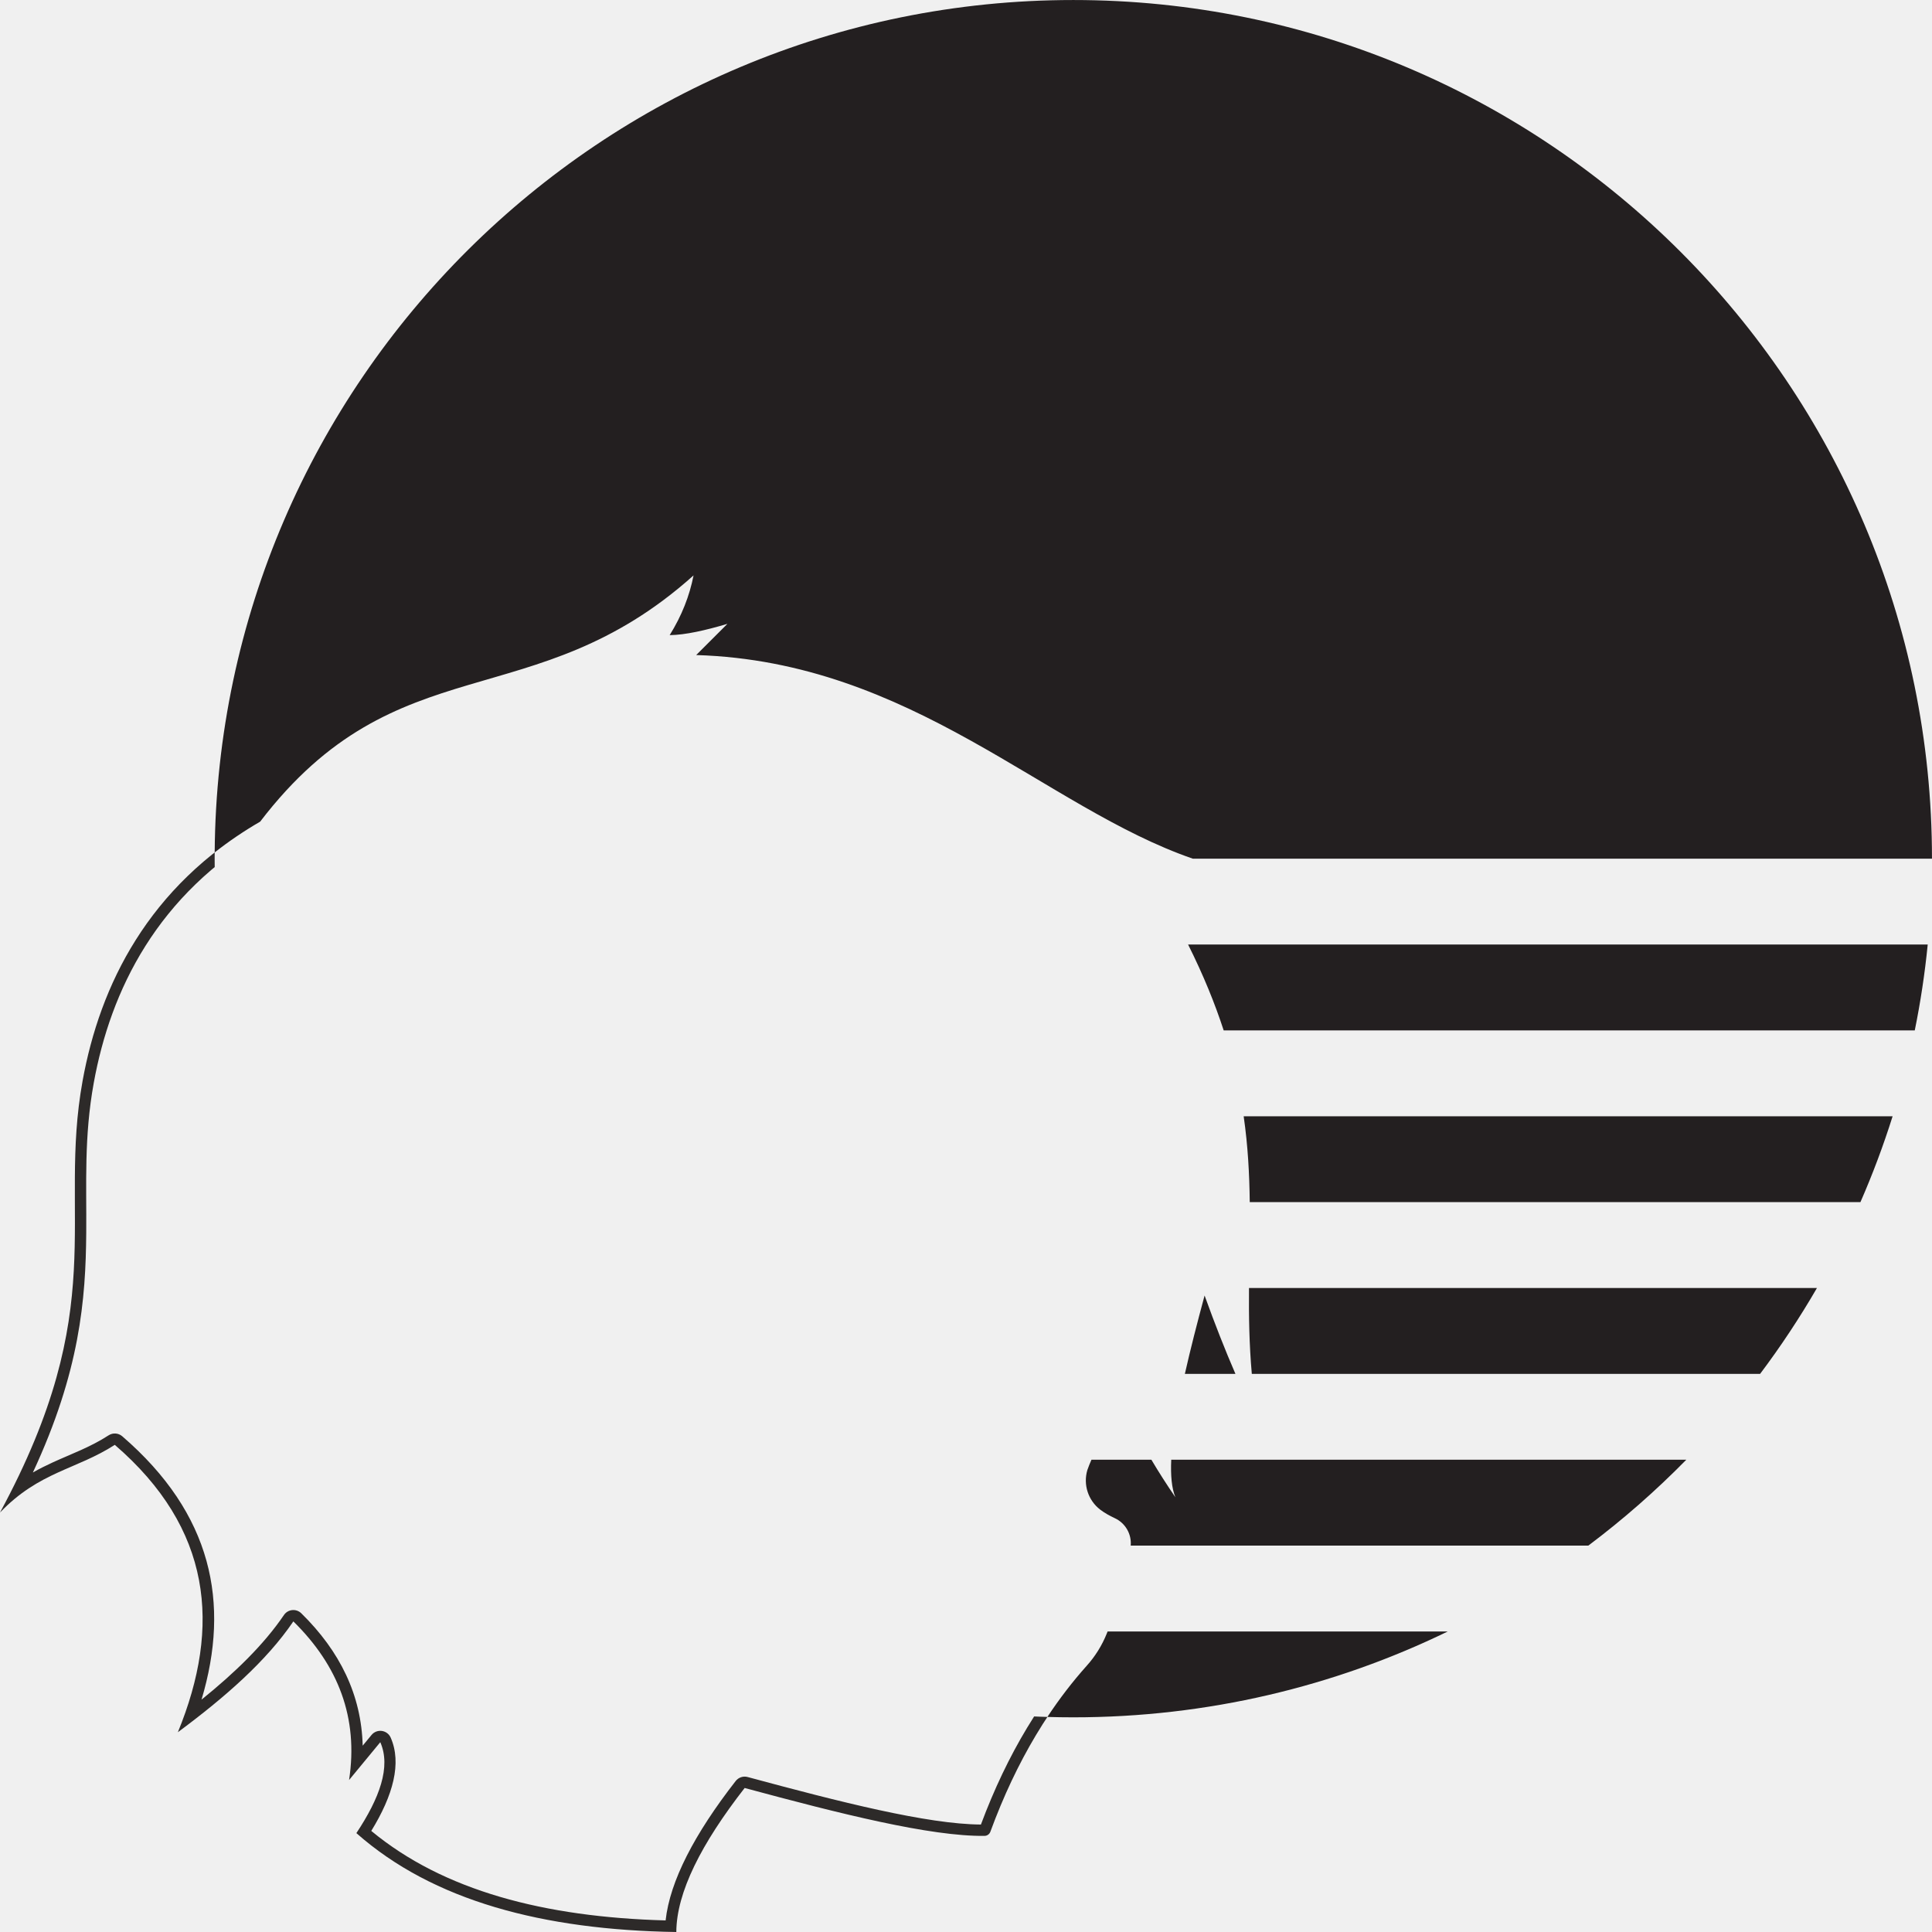
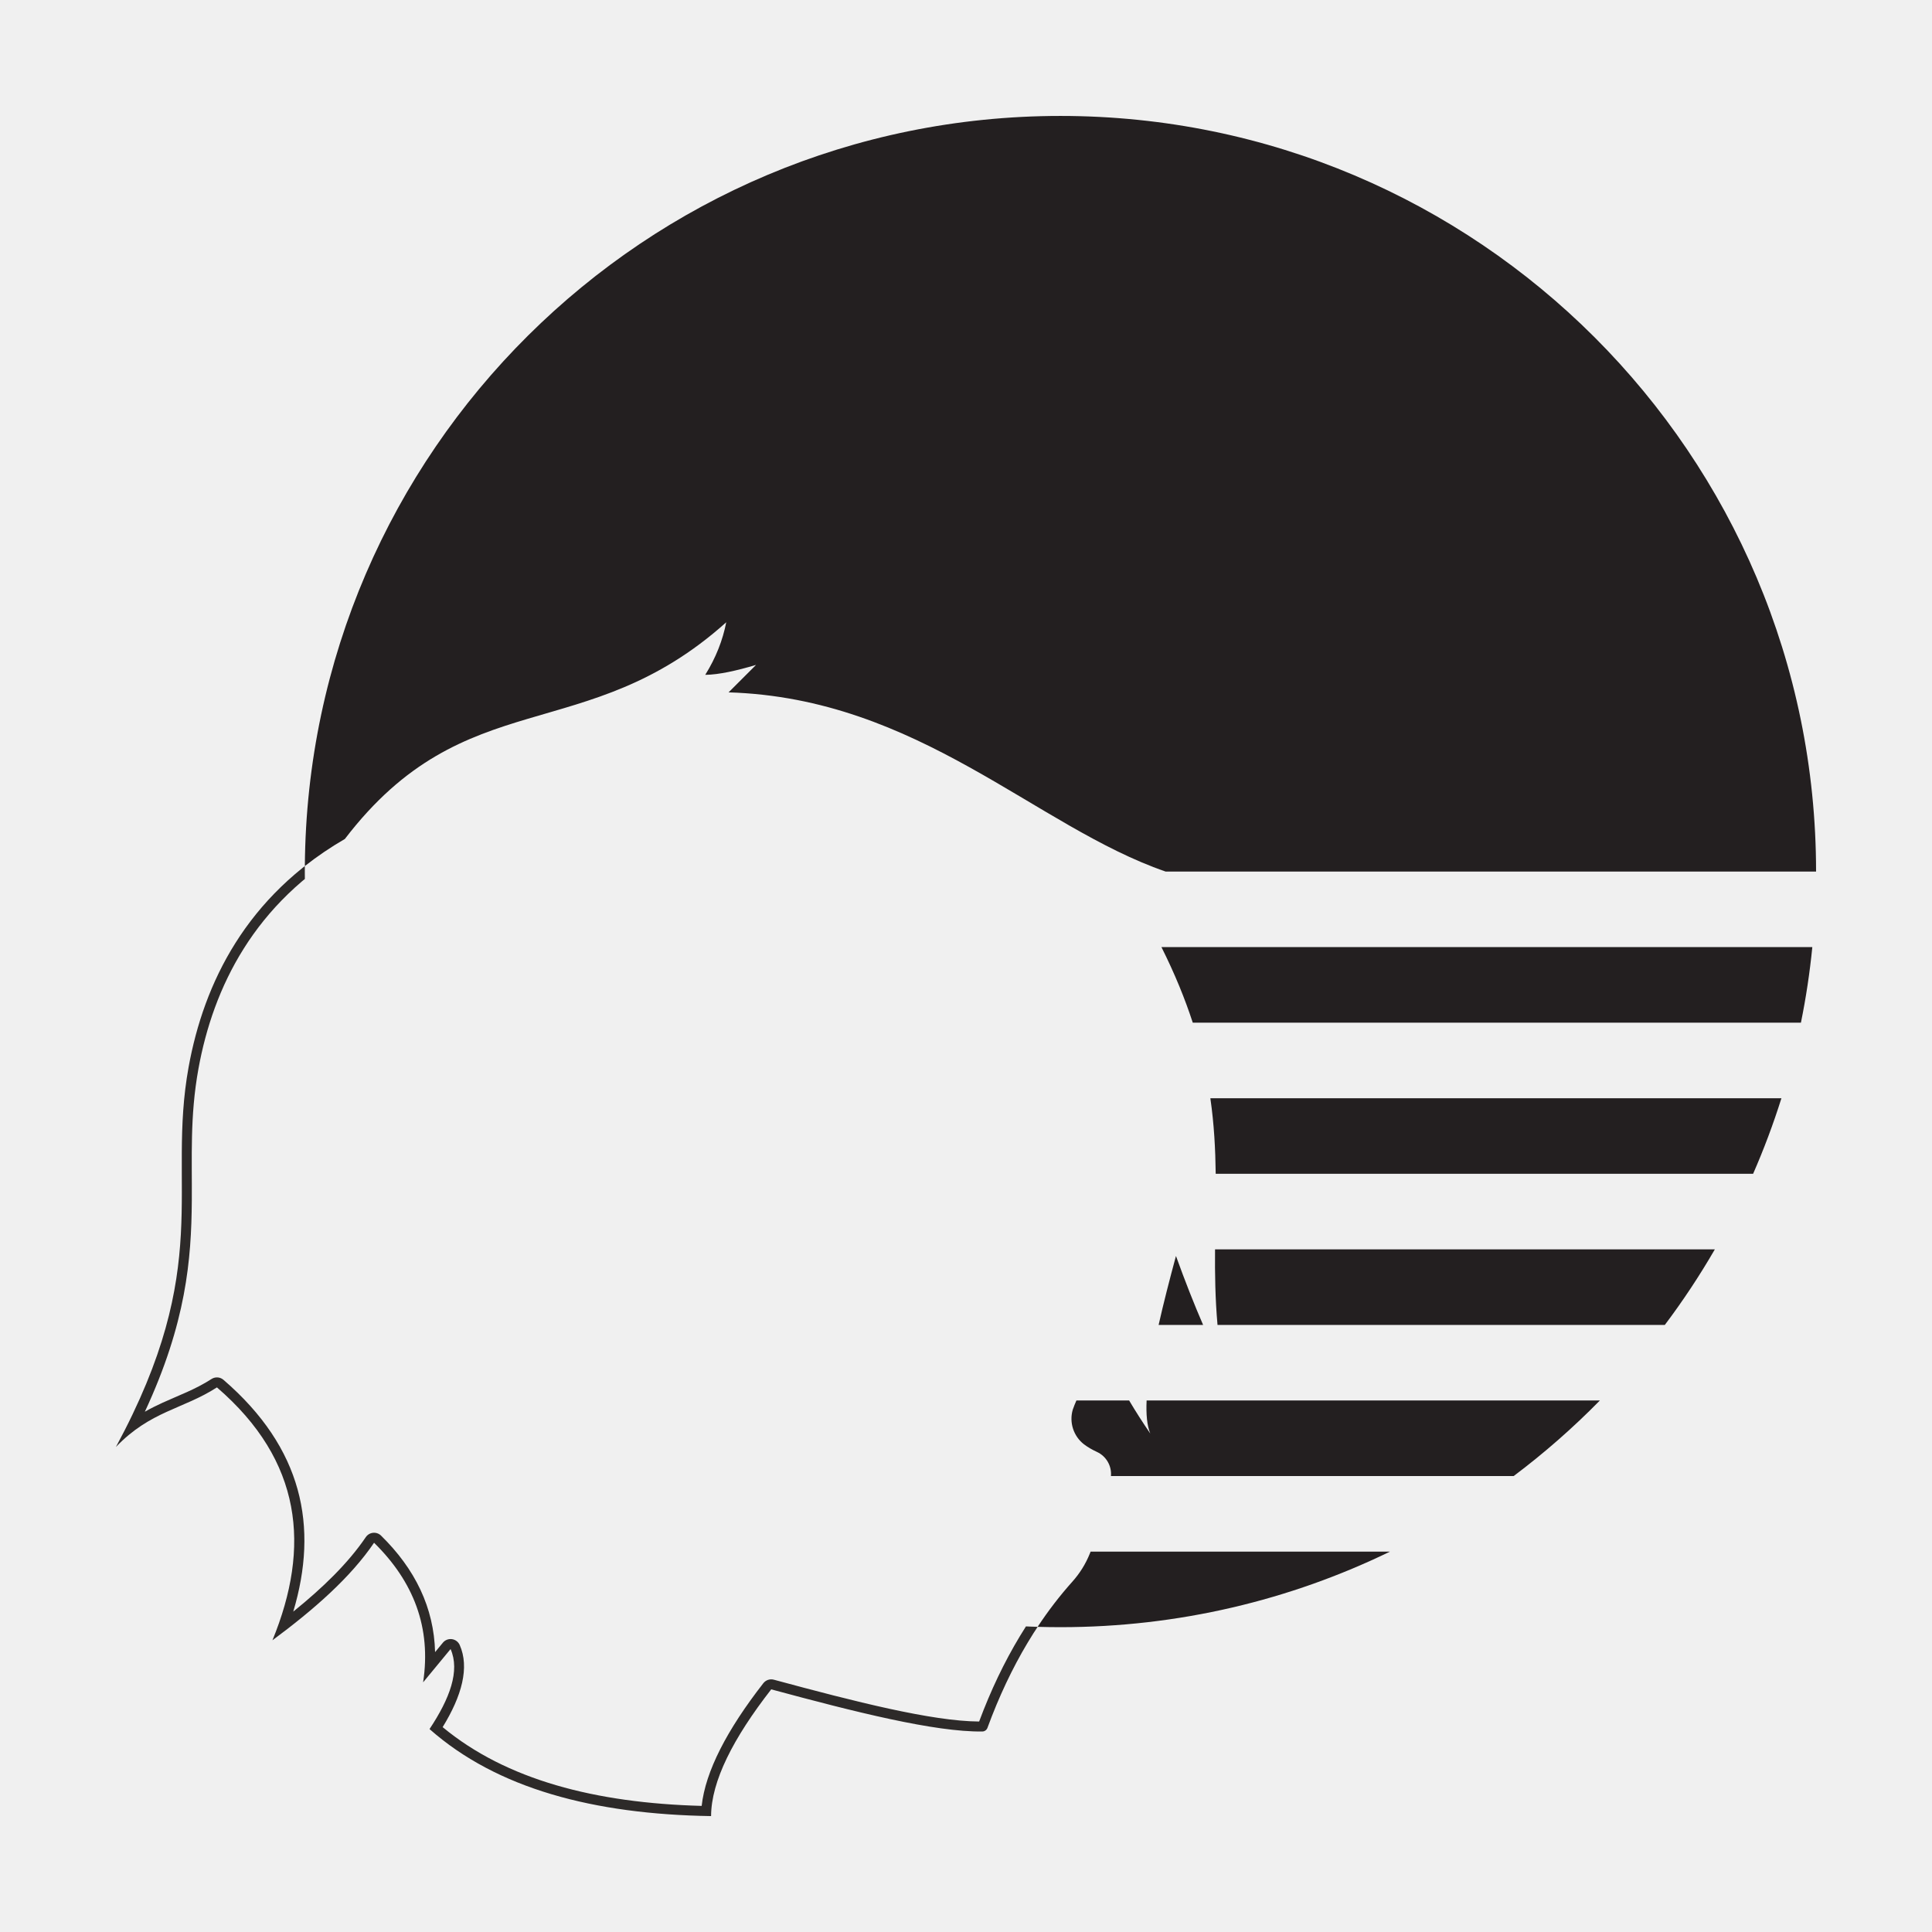
- <svg xmlns="http://www.w3.org/2000/svg" width="100%" height="100%" viewBox="0 0 1063 1063" version="1.1" xml:space="preserve" style="fill-rule:evenodd;clip-rule:evenodd;stroke-linejoin:round;stroke-miterlimit:2;">
-   <g transform="matrix(1,0,0,1,-1365.73,-1162.07)">
-     <g transform="matrix(1,0,0,1,219.149,58.904)">
-       <g transform="matrix(1.86198,0,0,1.75621,-2210.19,2672.75)">
-         <g transform="matrix(1.01492,0,0,1.07604,37.3408,-893.728)">
-           <path d="M2161.03,475C2128.07,491.015 2091.08,500 2052,500C2049.47,500 2046.96,499.962 2044.45,499.888C2047.97,494.551 2051.78,489.605 2055.85,485.046C2058.37,482.258 2060.37,479.047 2061.76,475.562C2061.83,475.375 2061.91,475.187 2061.98,475L2161.03,475ZM2230.47,425C2221.61,434.029 2212.08,442.39 2201.95,450L2068.71,450C2069,446.635 2067.15,443.429 2064.06,442.008C2062.5,441.284 2061.06,440.464 2059.79,439.502C2056.31,436.802 2054.84,432.249 2056.08,428.023C2056.43,427.026 2056.83,426.018 2057.28,425L2074.73,425C2076.89,428.643 2079.22,432.287 2081.72,435.93C2080.65,433.331 2080.3,429.605 2080.51,425L2230.47,425ZM2268.51,375C2263.49,383.676 2257.96,392.023 2251.96,400L2103.97,400C2103.2,391.32 2103.08,383.083 2103.15,375L2268.51,375ZM2290.54,325C2287.85,333.539 2284.72,341.882 2281.17,350L2103.37,350C2103.27,341.908 2102.85,333.671 2101.6,325L2290.54,325ZM2300.76,275C2299.92,283.464 2298.66,291.805 2296.99,300L2095.78,300C2093.23,292.172 2089.87,283.889 2085.42,275L2300.76,275ZM1802.01,248.183C1802.99,111.039 1914.63,0 2052,0C2189.98,0 2302,112.021 2302,250L2086.79,250C2043.72,235.143 2005.06,192.629 1942.2,190.713L1951.29,181.63C1944.88,183.531 1939.04,184.862 1934.48,184.915C1938.01,179.253 1940.27,173.45 1941.43,167.524C1894.78,209.32 1855.27,186.92 1815.25,239.215C1810.44,242.002 1806.04,245.003 1802.01,248.183ZM2084.48,400C2086.08,392.887 2088.06,385.181 2090.22,377.186C2093.22,385.506 2096.2,393.07 2099.2,400L2084.48,400Z" style="fill:rgb(35,31,32);" />
+ <svg xmlns="http://www.w3.org/2000/svg" viewBox="0 0 100 100" style="fill-rule:evenodd;clip-rule:evenodd;stroke-linejoin:round;stroke-miterlimit:2">
+   <style>#dark{display:none}@media (prefers-color-scheme:dark){#light{display:none}#dark{display:inline}}</style>
+   <g id="light" transform="translate(6 6) scale(0.082785)">
+     <g transform="matrix(1,0,0,1,-1365.73,-1162.07)">
+       <g transform="matrix(1,0,0,1,219.149,58.904)">
+         <g transform="matrix(1.86198,0,0,1.75621,-2210.19,2672.75)">
+           <g transform="matrix(1.01492,0,0,1.07604,37.3408,-893.728)">
+             <path d="M2161.03,475C2128.07,491.015 2091.08,500 2052,500C2049.47,500 2046.96,499.962 2044.45,499.888C2047.97,494.551 2051.78,489.605 2055.85,485.046C2058.37,482.258 2060.37,479.047 2061.76,475.562C2061.83,475.375 2061.91,475.187 2061.98,475L2161.03,475ZM2230.47,425C2221.61,434.029 2212.08,442.39 2201.95,450L2068.71,450C2069,446.635 2067.15,443.429 2064.06,442.008C2062.5,441.284 2061.06,440.464 2059.79,439.502C2056.31,436.802 2054.84,432.249 2056.08,428.023C2056.43,427.026 2056.83,426.018 2057.28,425L2074.73,425C2076.89,428.643 2079.22,432.287 2081.72,435.93C2080.65,433.331 2080.3,429.605 2080.51,425L2230.47,425ZM2268.51,375C2263.49,383.676 2257.96,392.023 2251.96,400L2103.97,400C2103.2,391.32 2103.08,383.083 2103.15,375L2268.51,375ZM2290.54,325C2287.85,333.539 2284.72,341.882 2281.17,350L2103.37,350C2103.27,341.908 2102.85,333.671 2101.6,325L2290.54,325ZM2300.76,275C2299.92,283.464 2298.66,291.805 2296.99,300L2095.78,300C2093.23,292.172 2089.87,283.889 2085.42,275L2300.76,275ZM1802.01,248.183C1802.99,111.039 1914.63,0 2052,0C2189.98,0 2302,112.021 2302,250L2086.79,250C2043.72,235.143 2005.06,192.629 1942.2,190.713L1951.29,181.63C1944.88,183.531 1939.04,184.862 1934.48,184.915C1938.01,179.253 1940.27,173.45 1941.43,167.524C1894.78,209.32 1855.27,186.92 1815.25,239.215C1810.44,242.002 1806.04,245.003 1802.01,248.183ZM2084.48,400C2086.08,392.887 2088.06,385.181 2090.22,377.186C2093.22,385.506 2096.2,393.07 2099.2,400L2084.48,400Z" style="fill:rgb(35,31,32);" />
+           </g>
+           <g transform="matrix(1.26865,0,0,1.34506,-641.718,-794.99)">
+             <clipPath id="light_clip1">
+               <path d="M2426.86,-123.408L2426.86,376.592L1926.86,376.592L1926.86,-123.408L2426.86,-123.408ZM2176.86,-73.408C2066.48,-73.408 1976.86,16.209 1976.86,126.592C1976.86,236.975 2066.48,326.592 2176.86,326.592C2287.24,326.592 2376.86,236.975 2376.86,126.592C2376.86,16.209 2287.24,-73.408 2176.86,-73.408Z" />
+             </clipPath>
+             <g clip-path="url(#light_clip1)">
+               <path d="M2209.76,128.167C2205.92,129.223 2201.68,129.995 2196.15,129.868C2198.71,132.114 2201.55,134.409 2205.12,136.824C2202.24,135.312 2199.44,134.108 2197.24,134.969C2229.29,189.165 2212.49,215.833 2219.96,258.177C2215.79,249.729 2211.61,239.955 2207.44,228.341C2201.73,249.426 2197.62,267.998 2200.64,275.336C2195.83,268.328 2191.81,261.32 2188.58,254.312C2183.91,260.626 2180.35,266.72 2179.28,272.317C2179.19,272.798 2179.25,273.294 2179.45,273.74C2181.21,277.571 2184.83,279.815 2189.36,281.265C2190.17,281.523 2190.7,282.308 2190.62,283.155C2189.73,292.996 2186.97,301.974 2183.22,310.497C2182.89,311.256 2182.43,311.951 2181.85,312.551C2171.72,323.244 2163.58,336.767 2157.54,353.241C2157.33,353.805 2156.8,354.186 2156.2,354.202C2143.62,354.362 2122.49,349.041 2100.31,343.046C2090.23,355.987 2084.44,367.345 2084.39,376.592C2053.35,376.11 2027.72,369.343 2009.87,353.558C2015.26,345.441 2017.97,338.122 2015.44,332.38L2008.17,341.191C2010.38,326.699 2005.65,314.515 1995.19,304.244C1988.94,313.455 1979.29,321.907 1968.29,330.061C1978.44,305.322 1976.17,282.586 1953.6,263.124C1944.63,268.906 1936,269.35 1926.86,278.892C1952.83,230.922 1940.31,210.289 1946.1,178.347C1950.14,156.069 1961.37,133.093 1987.46,117.964C2019.47,76.128 2051.08,94.049 2088.41,60.612C2087.48,65.352 2085.67,69.995 2082.84,74.525C2086.49,74.482 2091.16,73.417 2096.29,71.897L2089.02,79.162C2141.76,80.77 2173.21,118.101 2209.76,128.167ZM2195.6,132.889C2195.2,132.543 2194.8,132.199 2194.41,131.855C2193.57,131.121 2193.28,129.942 2193.69,128.906C2194.09,127.87 2195.1,127.197 2196.22,127.223C2197.12,127.243 2198,127.239 2198.84,127.211C2184.1,121.219 2169.8,111.668 2154.15,102.794C2135.48,92.199 2114.83,82.596 2088.94,81.807C2087.89,81.775 2086.95,81.119 2086.56,80.138C2086.18,79.156 2086.41,78.038 2087.15,77.291L2087.76,76.683C2085.99,76.98 2084.35,77.153 2082.87,77.17C2081.9,77.182 2081.01,76.665 2080.53,75.822C2080.06,74.979 2080.08,73.944 2080.6,73.124C2081.58,71.546 2082.43,69.953 2083.16,68.347C2066.8,80.643 2051.5,84.27 2036.69,88.674C2020.59,93.464 2005.12,99.244 1989.56,119.572C1989.35,119.848 1989.09,120.079 1988.79,120.253C1963.48,134.924 1952.62,157.217 1948.7,178.819C1946.41,191.433 1947.04,202.261 1946.95,213.743C1946.83,229.289 1945.48,246.002 1934.52,269.564C1936.08,268.672 1937.64,267.904 1939.19,267.193C1943.5,265.218 1947.8,263.717 1952.17,260.899C1953.16,260.264 1954.44,260.354 1955.33,261.12C1976.28,279.186 1980.54,299.941 1973.8,322.473C1981.56,316.205 1988.28,309.712 1993,302.76C1993.44,302.11 1994.14,301.69 1994.92,301.612C1995.71,301.534 1996.48,301.807 1997.04,302.356C2006.07,311.215 2011.04,321.423 2011.34,333.192L2013.4,330.697C2013.98,329.988 2014.89,329.633 2015.8,329.759C2016.71,329.884 2017.49,330.472 2017.86,331.311C2020.48,337.242 2018.43,344.773 2013.34,353.045C2030.18,366.989 2053.69,373.133 2081.9,373.893C2082.9,364.728 2088.63,353.726 2098.22,341.42C2098.88,340.58 2099.97,340.214 2101,340.492C2122.44,346.286 2142.87,351.491 2155.34,351.56C2161.49,335.062 2169.72,321.498 2179.93,310.731L2179.94,310.725C2180.3,310.347 2180.59,309.908 2180.8,309.429C2184.35,301.353 2187,292.857 2187.93,283.576C2182.91,281.864 2179.03,279.152 2177.05,274.844L2177.04,274.827L2176.63,273.367L2176.67,271.851L2176.68,271.819C2177.81,265.899 2181.52,259.419 2186.45,252.74C2187.01,251.987 2187.92,251.585 2188.85,251.68C2189.78,251.776 2190.59,252.356 2190.98,253.205C2192.78,257.104 2194.82,261.003 2197.12,264.901C2197.2,263.777 2197.31,262.602 2197.46,261.38C2198.55,252.322 2201.42,240.442 2204.89,227.65C2205.19,226.534 2206.18,225.744 2207.33,225.697C2208.49,225.651 2209.54,226.359 2209.93,227.446C2211.76,232.551 2213.6,237.297 2215.43,241.729C2214.85,231.442 2215.25,221.83 2215.32,212.106C2215.46,190.466 2213.85,168.258 2194.96,136.316C2194.56,135.648 2194.48,134.84 2194.74,134.106C2194.9,133.621 2195.2,133.2 2195.6,132.889Z" style="fill:rgb(45,42,41);" />
+             </g>
+           </g>
        </g>
-         <g transform="matrix(1.26865,0,0,1.34506,-641.718,-794.99)">
-           <clipPath id="_clip1">
-             <path d="M2426.86,-123.408L2426.86,376.592L1926.86,376.592L1926.86,-123.408L2426.86,-123.408ZM2176.86,-73.408C2066.48,-73.408 1976.86,16.209 1976.86,126.592C1976.86,236.975 2066.48,326.592 2176.86,326.592C2287.24,326.592 2376.86,236.975 2376.86,126.592C2376.86,16.209 2287.24,-73.408 2176.86,-73.408Z" />
-           </clipPath>
-           <g clip-path="url(#_clip1)">
-             <path d="M2209.76,128.167C2205.92,129.223 2201.68,129.995 2196.15,129.868C2198.71,132.114 2201.55,134.409 2205.12,136.824C2202.24,135.312 2199.44,134.108 2197.24,134.969C2229.29,189.165 2212.49,215.833 2219.96,258.177C2215.79,249.729 2211.61,239.955 2207.44,228.341C2201.73,249.426 2197.62,267.998 2200.64,275.336C2195.83,268.328 2191.81,261.32 2188.58,254.312C2183.91,260.626 2180.35,266.72 2179.28,272.317C2179.19,272.798 2179.25,273.294 2179.45,273.74C2181.21,277.571 2184.83,279.815 2189.36,281.265C2190.17,281.523 2190.7,282.308 2190.62,283.155C2189.73,292.996 2186.97,301.974 2183.22,310.497C2182.89,311.256 2182.43,311.951 2181.85,312.551C2171.72,323.244 2163.58,336.767 2157.54,353.241C2157.33,353.805 2156.8,354.186 2156.2,354.202C2143.62,354.362 2122.49,349.041 2100.31,343.046C2090.23,355.987 2084.44,367.345 2084.39,376.592C2053.35,376.11 2027.72,369.343 2009.87,353.558C2015.26,345.441 2017.97,338.122 2015.44,332.38L2008.17,341.191C2010.38,326.699 2005.65,314.515 1995.19,304.244C1988.94,313.455 1979.29,321.907 1968.29,330.061C1978.44,305.322 1976.17,282.586 1953.6,263.124C1944.63,268.906 1936,269.35 1926.86,278.892C1952.83,230.922 1940.31,210.289 1946.1,178.347C1950.14,156.069 1961.37,133.093 1987.46,117.964C2019.47,76.128 2051.08,94.049 2088.41,60.612C2087.48,65.352 2085.67,69.995 2082.84,74.525C2086.49,74.482 2091.16,73.417 2096.29,71.897L2089.02,79.162C2141.76,80.77 2173.21,118.101 2209.76,128.167ZM2195.6,132.889C2195.2,132.543 2194.8,132.199 2194.41,131.855C2193.57,131.121 2193.28,129.942 2193.69,128.906C2194.09,127.87 2195.1,127.197 2196.22,127.223C2197.12,127.243 2198,127.239 2198.84,127.211C2184.1,121.219 2169.8,111.668 2154.15,102.794C2135.48,92.199 2114.83,82.596 2088.94,81.807C2087.89,81.775 2086.95,81.119 2086.56,80.138C2086.18,79.156 2086.41,78.038 2087.15,77.291L2087.76,76.683C2085.99,76.98 2084.35,77.153 2082.87,77.17C2081.9,77.182 2081.01,76.665 2080.53,75.822C2080.06,74.979 2080.08,73.944 2080.6,73.124C2081.58,71.546 2082.43,69.953 2083.16,68.347C2066.8,80.643 2051.5,84.27 2036.69,88.674C2020.59,93.464 2005.12,99.244 1989.56,119.572C1989.35,119.848 1989.09,120.079 1988.79,120.253C1963.48,134.924 1952.62,157.217 1948.7,178.819C1946.41,191.433 1947.04,202.261 1946.95,213.743C1946.83,229.289 1945.48,246.002 1934.52,269.564C1936.08,268.672 1937.64,267.904 1939.19,267.193C1943.5,265.218 1947.8,263.717 1952.17,260.899C1953.16,260.264 1954.44,260.354 1955.33,261.12C1976.28,279.186 1980.54,299.941 1973.8,322.473C1981.56,316.205 1988.28,309.712 1993,302.76C1993.44,302.11 1994.14,301.69 1994.92,301.612C1995.71,301.534 1996.48,301.807 1997.04,302.356C2006.07,311.215 2011.04,321.423 2011.34,333.192L2013.4,330.697C2013.98,329.988 2014.89,329.633 2015.8,329.759C2016.71,329.884 2017.49,330.472 2017.86,331.311C2020.48,337.242 2018.43,344.773 2013.34,353.045C2030.18,366.989 2053.69,373.133 2081.9,373.893C2082.9,364.728 2088.63,353.726 2098.22,341.42C2098.88,340.58 2099.97,340.214 2101,340.492C2122.44,346.286 2142.87,351.491 2155.34,351.56C2161.49,335.062 2169.72,321.498 2179.93,310.731L2179.94,310.725C2180.3,310.347 2180.59,309.908 2180.8,309.429C2184.35,301.353 2187,292.857 2187.93,283.576C2182.91,281.864 2179.03,279.152 2177.05,274.844L2177.04,274.827L2176.63,273.367L2176.67,271.851L2176.68,271.819C2177.81,265.899 2181.52,259.419 2186.45,252.74C2187.01,251.987 2187.92,251.585 2188.85,251.68C2189.78,251.776 2190.59,252.356 2190.98,253.205C2192.78,257.104 2194.82,261.003 2197.12,264.901C2197.2,263.777 2197.31,262.602 2197.46,261.38C2198.55,252.322 2201.42,240.442 2204.89,227.65C2205.19,226.534 2206.18,225.744 2207.33,225.697C2208.49,225.651 2209.54,226.359 2209.93,227.446C2211.76,232.551 2213.6,237.297 2215.43,241.729C2214.85,231.442 2215.25,221.83 2215.32,212.106C2215.46,190.466 2213.85,168.258 2194.96,136.316C2194.56,135.648 2194.48,134.84 2194.74,134.106C2194.9,133.621 2195.2,133.2 2195.6,132.889Z" style="fill:rgb(45,42,41);" />
+       </g>
+     </g>
+   </g>
+   <g id="dark" transform="translate(6 6) scale(0.124118)">
+     <g transform="matrix(1,0,0,1,-2083.99,-942.55)">
+       <g transform="matrix(2.51382,0,0,3.89032,-3676.38,806.102)">
+         <g transform="matrix(0.493797,0,0,0.300954,1401.26,304.044)">
+           <g transform="matrix(1.01492,0,0,1.07604,37.3408,-893.728)">
+             <path d="M2061.99,475L2161.03,475C2128.07,491.015 2091.08,500 2052,500C2049.47,500 2046.96,499.962 2044.45,499.888C2048.51,493.736 2052.94,488.105 2057.74,482.985C2058.8,481.853 2059.67,480.545 2060.29,479.119C2060.88,477.756 2061.45,476.383 2061.99,475ZM2080.51,425L2230.47,425C2221.61,434.029 2212.08,442.39 2201.95,450L2068.72,450C2068.87,448.883 2069,447.758 2069.12,446.623C2069.27,445.056 2068.32,443.591 2066.84,443.077C2061.79,441.346 2057.74,438.757 2055.55,434.57C2055.09,433.67 2054.94,432.641 2055.14,431.647C2055.59,429.486 2056.34,427.267 2057.32,425L2074.73,425C2076.89,428.643 2079.22,432.287 2081.72,435.93C2080.65,433.331 2080.3,429.605 2080.51,425ZM2099.2,400L2084.48,400C2086.08,392.887 2088.06,385.181 2090.22,377.186C2093.22,385.506 2096.2,393.07 2099.2,400ZM2103.15,375L2268.51,375C2263.49,383.676 2257.96,392.023 2251.96,400L2103.97,400C2103.2,391.32 2103.08,383.083 2103.15,375ZM2101.6,325L2290.54,325C2287.85,333.539 2284.72,341.882 2281.17,350L2103.37,350C2103.27,341.908 2102.85,333.671 2101.6,325ZM2085.42,275L2300.76,275C2299.92,283.464 2298.66,291.805 2296.99,300L2095.78,300C2093.23,292.172 2089.87,283.889 2085.42,275ZM1802.01,248.183C1802.99,111.039 1914.63,-0 2052,-0C2189.98,-0 2302,112.021 2302,250L2086.79,250C2043.72,235.143 2005.06,192.629 1942.2,190.713L1951.29,181.63C1944.88,183.531 1939.04,184.862 1934.48,184.915C1938.01,179.253 1940.27,173.45 1941.43,167.524C1894.78,209.32 1855.27,186.92 1815.25,239.215C1810.44,242.002 1806.04,245.003 1802.01,248.183Z" style="fill:white;" />
+           </g>
+           <g transform="matrix(1.26865,0,0,1.34506,-641.718,-794.99)">
+             <clipPath id="dark_clip1">
+               <path d="M2426.86,-123.408L2426.86,376.592L1926.86,376.592L1926.86,-123.408L2426.86,-123.408ZM2176.86,-73.408C2066.48,-73.408 1976.86,16.209 1976.86,126.592C1976.86,236.975 2066.48,326.592 2176.86,326.592C2287.24,326.592 2376.86,236.975 2376.86,126.592C2376.86,16.209 2287.24,-73.408 2176.86,-73.408Z" />
+             </clipPath>
+             <g clip-path="url(#dark_clip1)">
+               <path d="M2209.76,128.167C2205.92,129.223 2201.68,129.995 2196.15,129.868C2198.71,132.114 2201.55,134.409 2205.12,136.824C2202.24,135.312 2199.44,134.108 2197.24,134.969C2229.29,189.165 2212.49,215.833 2219.96,258.177C2215.79,249.729 2211.61,239.955 2207.44,228.341C2201.73,249.426 2197.62,267.998 2200.64,275.336C2195.83,268.328 2191.81,261.32 2188.58,254.312C2184.03,260.473 2180.52,266.424 2179.37,271.91C2179.21,272.705 2179.33,273.528 2179.7,274.248C2181.45,277.598 2184.69,279.669 2188.73,281.054C2189.92,281.465 2190.67,282.637 2190.55,283.891C2189.62,293.211 2187.01,301.76 2183.49,309.888C2182.99,311.029 2182.3,312.075 2181.45,312.98C2171.6,323.503 2163.66,336.728 2157.71,352.77C2157.4,353.617 2156.6,354.186 2155.7,354.205C2143.06,354.221 2122.2,348.962 2100.31,343.046C2090.23,355.987 2084.44,367.345 2084.39,376.592C2053.35,376.11 2027.72,369.343 2009.87,353.558C2015.26,345.441 2017.97,338.122 2015.44,332.38L2008.17,341.191C2010.38,326.699 2005.65,314.515 1995.19,304.244C1988.94,313.455 1979.29,321.907 1968.29,330.061C1978.44,305.322 1976.17,282.586 1953.6,263.124C1944.63,268.906 1936,269.35 1926.86,278.892C1952.83,230.922 1940.31,210.289 1946.1,178.347C1950.14,156.069 1961.37,133.093 1987.46,117.964C2019.47,76.128 2051.08,94.049 2088.41,60.612C2087.48,65.352 2085.67,69.995 2082.84,74.525C2086.49,74.482 2091.16,73.417 2096.29,71.897L2089.02,79.162C2141.76,80.77 2173.21,118.101 2209.76,128.167ZM2012.45,329.765C2013.33,328.763 2014.65,328.266 2015.98,328.448C2017.34,328.636 2018.51,329.518 2019.07,330.777C2021.72,336.79 2019.97,344.403 2015.07,352.742C2031.4,365.82 2053.89,371.663 2080.74,372.535C2082.13,363.427 2087.83,352.61 2097.18,340.607C2098.16,339.347 2099.8,338.798 2101.34,339.215C2122.15,344.838 2142,349.922 2154.43,350.223C2160.52,334.164 2168.61,320.89 2178.55,310.267L2178.56,310.257C2179.1,309.686 2179.54,309.026 2179.85,308.307C2183.09,300.827 2185.53,292.976 2186.5,284.469C2181.86,282.713 2178.25,280.041 2176.18,276.085L2176.17,276.059L2175.69,274.891L2175.41,273.668L2175.34,272.415L2175.47,271.159L2175.48,271.092C2176.74,265.14 2180.45,258.637 2185.39,251.954C2186.22,250.825 2187.59,250.221 2188.98,250.364C2190.38,250.508 2191.6,251.377 2192.18,252.652C2193.41,255.315 2194.75,257.977 2196.22,260.639C2197.37,251.607 2200.2,239.895 2203.61,227.304C2204.06,225.631 2205.55,224.445 2207.28,224.376C2209.01,224.306 2210.59,225.368 2211.17,226.999C2212.06,229.473 2212.95,231.862 2213.84,234.17C2213.71,226.655 2213.95,219.408 2214,212.097C2214.14,190.652 2212.54,168.644 2193.82,136.989C2193.23,135.987 2193.1,134.775 2193.48,133.675C2193.56,133.457 2193.65,133.248 2193.76,133.049L2193.53,132.849C2192.28,131.747 2191.85,129.979 2192.46,128.425C2192.76,127.64 2193.3,126.994 2193.97,126.551C2180.71,120.532 2167.64,111.969 2153.5,103.945C2135,93.448 2114.55,83.911 2088.9,83.129C2087.32,83.081 2085.92,82.097 2085.33,80.625C2085.04,79.892 2084.98,79.108 2085.14,78.367C2084.35,78.442 2083.6,78.485 2082.89,78.493C2081.44,78.51 2080.09,77.734 2079.38,76.47C2078.72,75.294 2078.7,73.869 2079.32,72.685C2064.55,82.514 2050.61,85.916 2037.07,89.942C2021.2,94.663 2005.94,100.343 1990.61,120.376C1990.29,120.79 1989.9,121.137 1989.45,121.398C1964.54,135.839 1953.86,157.791 1950,179.055C1947.73,191.587 1948.36,202.345 1948.27,213.753C1948.15,228.668 1946.92,244.647 1937.31,266.616C1937.75,266.402 1938.19,266.194 1938.64,265.99C1942.89,264.041 1947.14,262.568 1951.45,259.787C1952.93,258.835 1954.86,258.969 1956.19,260.118C1976.35,277.501 1981.4,297.317 1976.17,318.794C1982.47,313.438 1987.92,307.897 1991.9,302.017C1992.56,301.043 1993.62,300.412 1994.79,300.295C1995.97,300.179 1997.13,300.588 1997.97,301.412C2006.38,309.669 2011.37,319.068 2012.45,329.765Z" style="fill:white;" />
+             </g>
          </g>
        </g>
      </g>
    </g>
  </g>
</svg>
